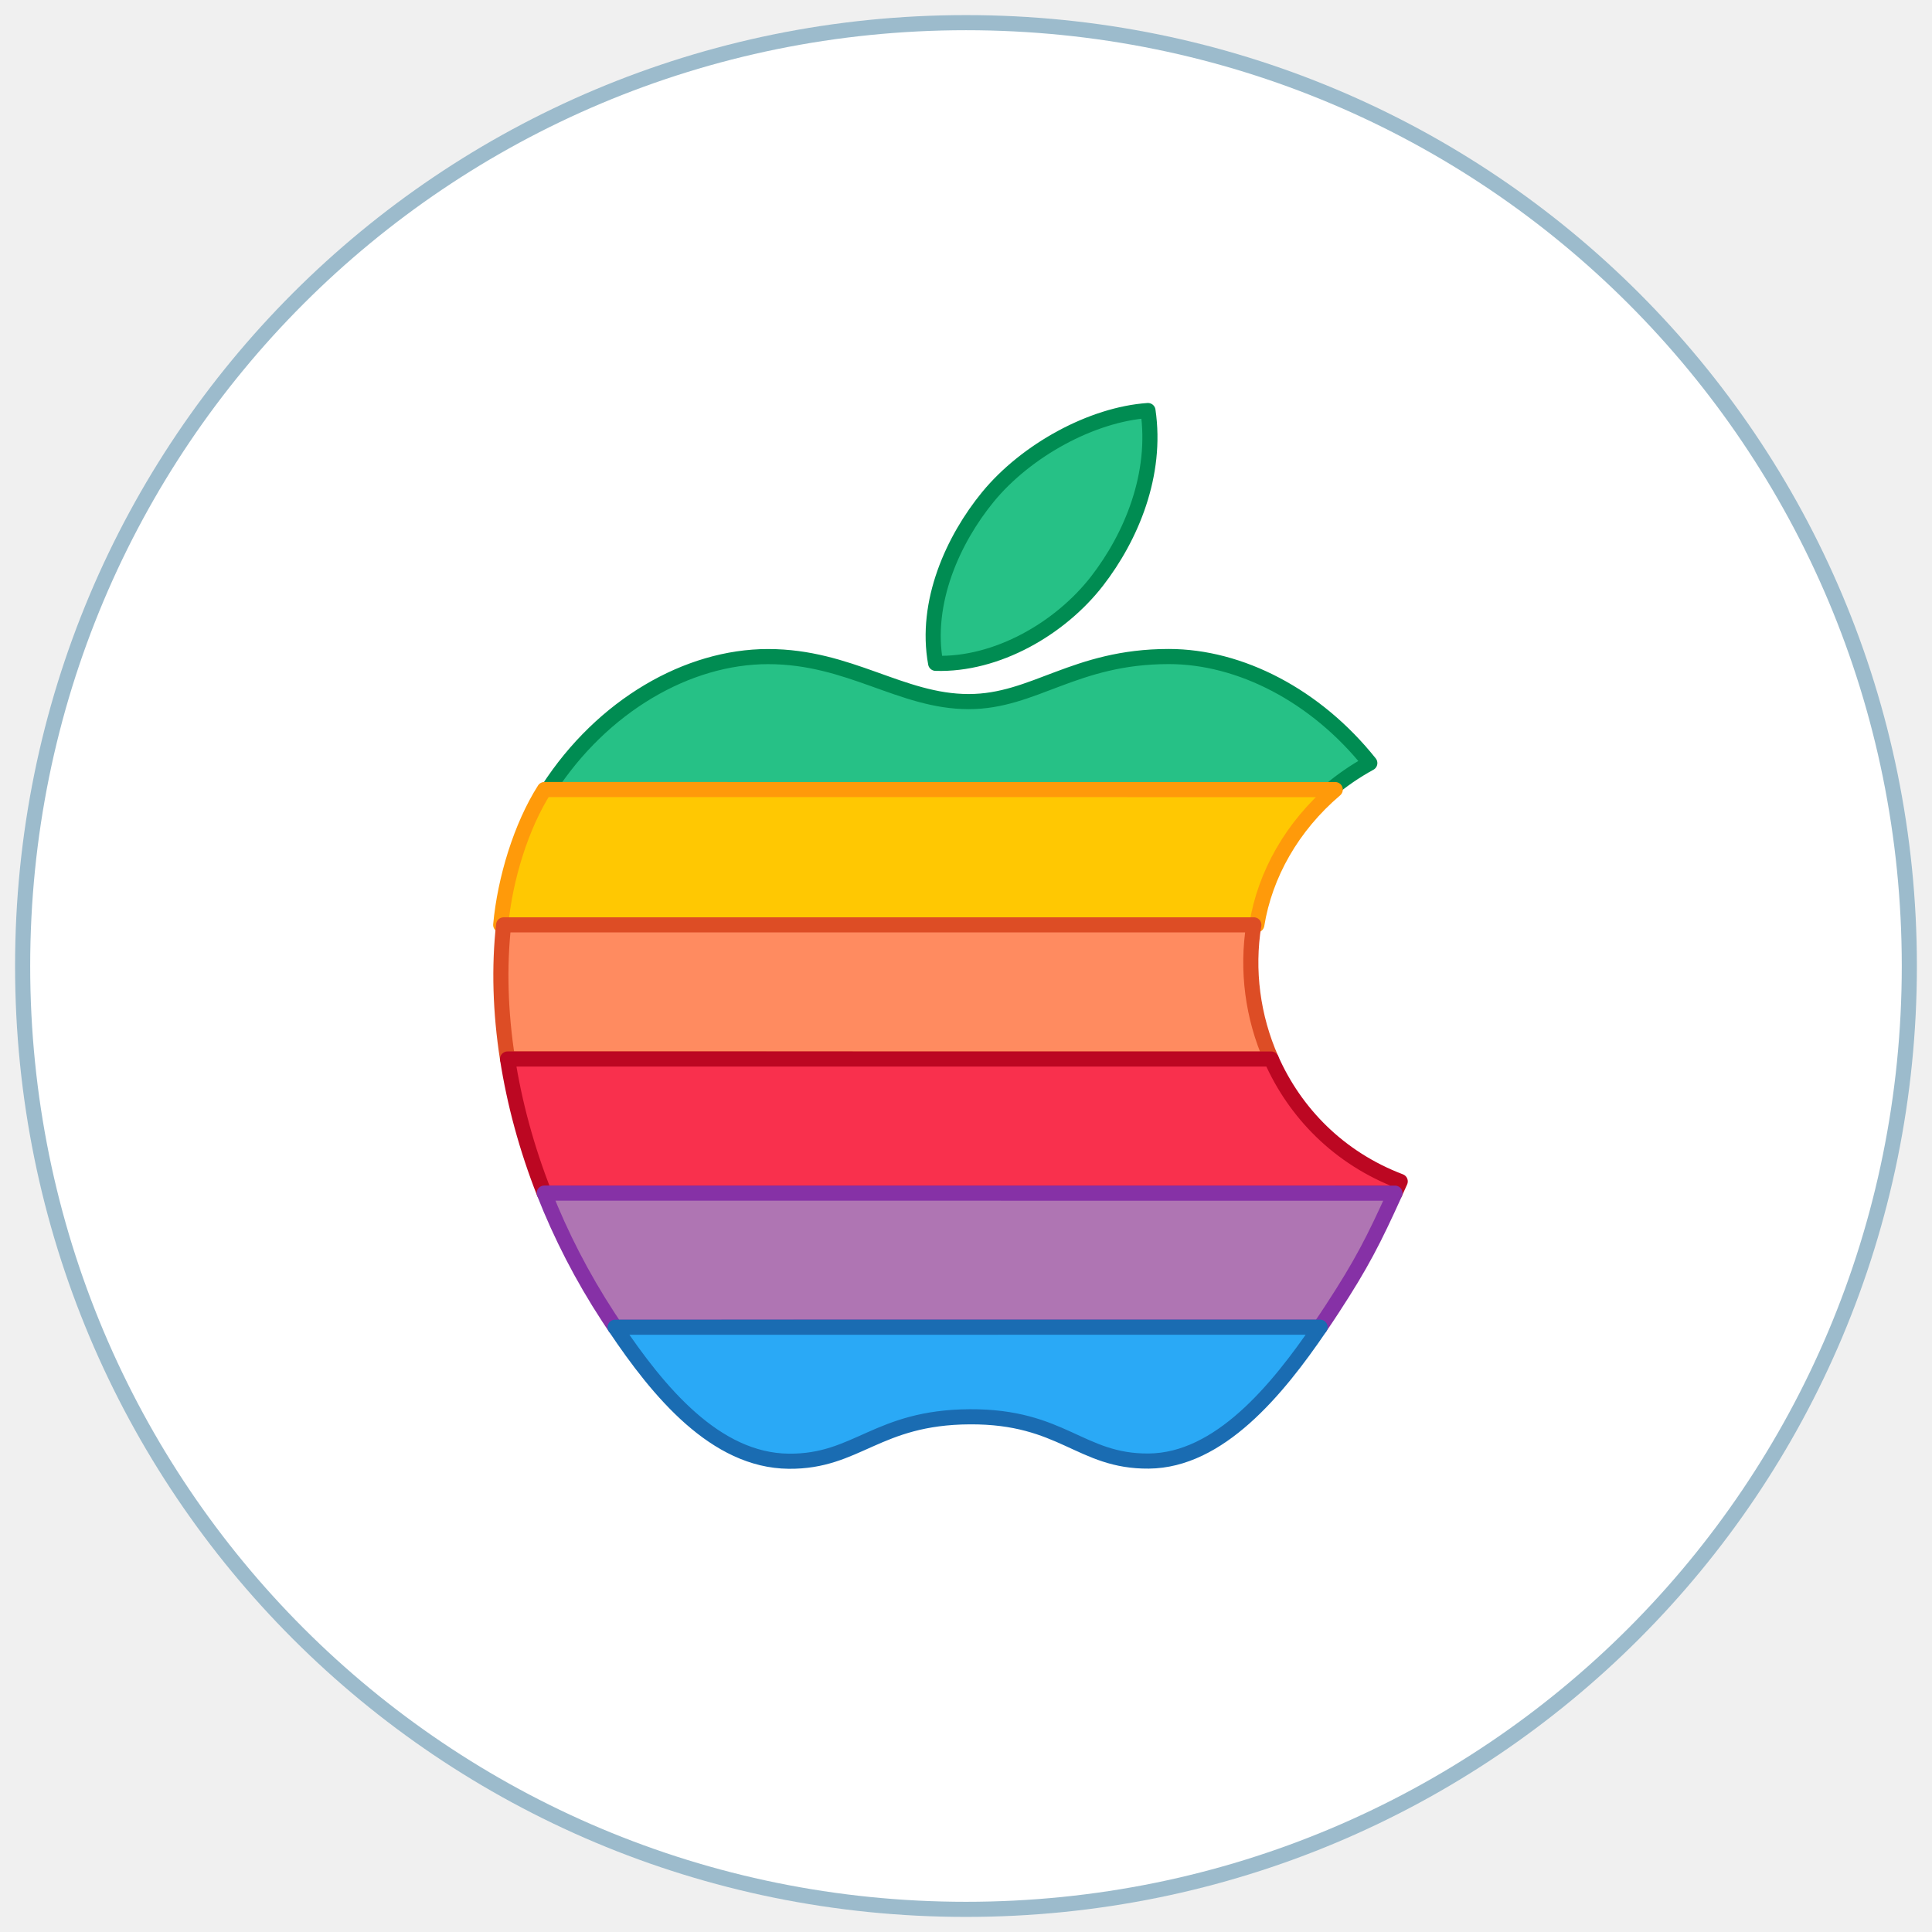
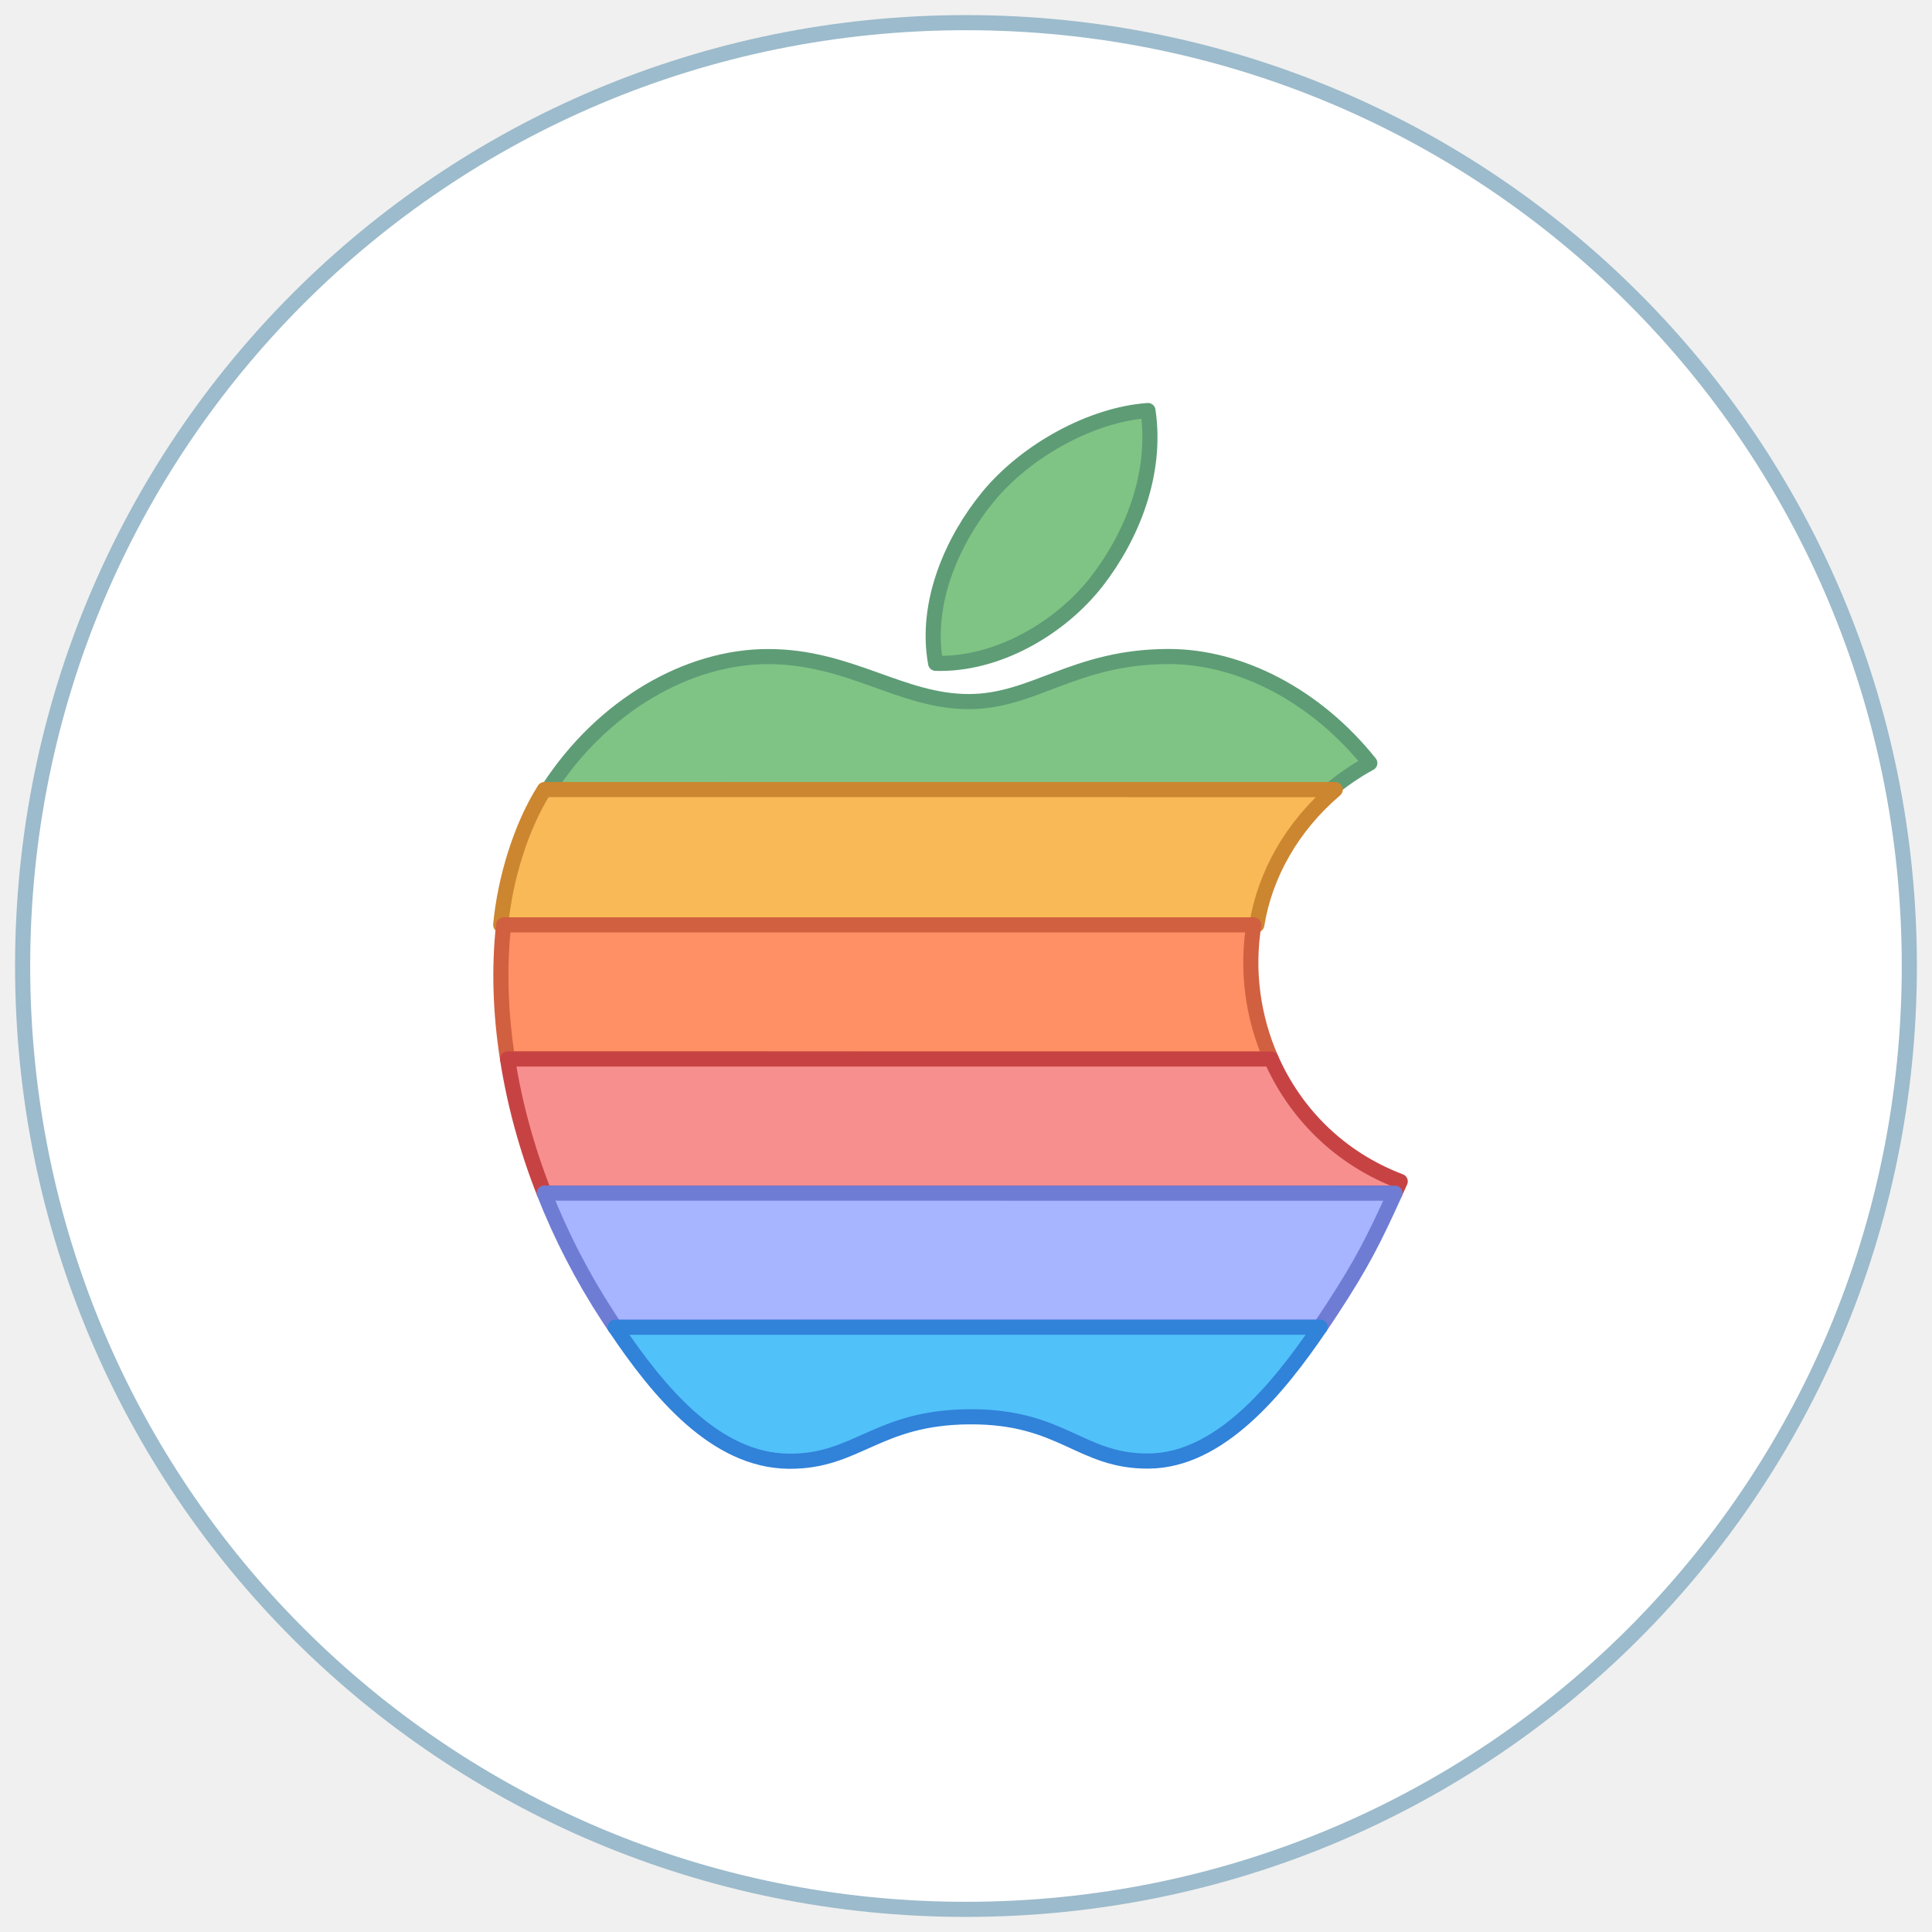
- <svg xmlns="http://www.w3.org/2000/svg" width="128" height="128" viewBox="0 0 33.867 33.867" version="1.1" id="svg8">
-   <defs id="defs2" />
+ <svg xmlns="http://www.w3.org/2000/svg" width="128" height="128" viewBox="0 0 33.867 33.867" version="1.1" id="svg8" xml:space="preserve">
+   <defs id="defs2">
+     <style type="text/css" id="current-color-scheme">
+       .ColorScheme-Text {
+         color:#122036;
+       }
+       </style>
+     <style id="current-color-scheme-75" type="text/css">
+       .ColorScheme-Text {
+         color:#122036;
+       }
+       </style>
+     <style id="current-color-scheme-7" type="text/css">
+       .ColorScheme-Text {
+         color:#122036;
+       }
+       </style>
+     <style type="text/css" id="current-color-scheme-6">
+       .ColorScheme-Text {
+         color:#122036;
+       }
+       </style>
+     <style id="current-color-scheme-75-7" type="text/css">
+       .ColorScheme-Text {
+         color:#122036;
+       }
+       </style>
+     <style id="current-color-scheme-7-5" type="text/css">
+       .ColorScheme-Text {
+         color:#122036;
+       }
+       </style>
+     <style id="current-color-scheme-67" type="text/css">
+       .ColorScheme-Text {
+         color:#122036;
+       }
+       </style>
+     <style type="text/css" id="current-color-scheme-75-5">
+       .ColorScheme-Text {
+         color:#122036;
+       }
+       </style>
+     <style type="text/css" id="current-color-scheme-7-3">
+       .ColorScheme-Text {
+         color:#122036;
+       }
+       </style>
+     <style type="text/css" id="current-color-scheme-2">
+       .ColorScheme-Text {
+         color:#122036;
+       }
+       </style>
+     <style id="current-color-scheme-0" type="text/css">
+       .ColorScheme-Text {
+         color:#122036;
+       }
+       </style>
+     <style type="text/css" id="current-color-scheme-675">
+       .ColorScheme-Text {
+         color:#122036;
+       }
+       </style>
+     <style type="text/css" id="current-color-scheme-1">
+       .ColorScheme-Text {
+         color:#122036;
+       }
+       </style>
+     <style id="current-color-scheme-10" type="text/css">
+       .ColorScheme-Text {
+         color:#122036;
+       }
+       </style>
+     <style id="current-color-scheme-5" type="text/css">
+       .ColorScheme-Text {
+         color:#122036;
+       }
+       </style>
+     <style id="current-color-scheme-1-2" type="text/css">
+       .ColorScheme-Text {
+         color:#122036;
+       }
+       </style>
+     <style type="text/css" id="current-color-scheme-10-9">
+       .ColorScheme-Text {
+         color:#122036;
+       }
+       </style>
+     <style type="text/css" id="current-color-scheme-9">
+       .ColorScheme-Text {
+         color:#122036;
+       }
+       </style>
+     <style type="text/css" id="current-color-scheme-2-62">
+       .ColorScheme-Text {
+         color:#122036;
+       }
+       </style>
+     <style type="text/css" id="current-color-scheme-4">
+       .ColorScheme-Text {
+         color:#122036;
+       }
+       </style>
+     <style type="text/css" id="current-color-scheme-7-61">
+       .ColorScheme-Text {
+         color:#122036;
+       }
+       </style>
+     <style type="text/css" id="current-color-scheme-5-0">
+       .ColorScheme-Text {
+         color:#122036;
+       }
+       </style>
+     <style id="current-color-scheme-9-6" type="text/css">
+       .ColorScheme-Text {
+         color:#122036;
+       }
+       </style>
+     <style id="current-color-scheme-1-29" type="text/css">
+       .ColorScheme-Text {
+         color:#122036;
+       }
+       </style>
+     <style type="text/css" id="current-color-scheme-10-90">
+       .ColorScheme-Text {
+         color:#122036;
+       }
+       </style>
+     <style id="current-color-scheme-6-8" type="text/css">
+       .ColorScheme-Text {
+         color:#122036;
+       }
+       </style>
+     <style id="current-color-scheme-7-1" type="text/css">
+       .ColorScheme-Text {
+         color:#122036;
+       }
+       </style>
+     <style id="current-color-scheme-5-2" type="text/css">
+       .ColorScheme-Text {
+         color:#122036;
+       }
+       </style>
+     <style type="text/css" id="current-color-scheme-67-7">
+       .ColorScheme-Text {
+         color:#122036;
+       }
+       </style>
+     <style id="current-color-scheme-3" type="text/css">
+       .ColorScheme-Text {
+         color:#122036;
+       }
+       </style>
+     <style id="current-color-scheme-7-5-9" type="text/css">
+       .ColorScheme-Text {
+         color:#122036;
+       }
+       </style>
+     <style id="current-color-scheme-5-6" type="text/css">
+       .ColorScheme-Text {
+         color:#122036;
+       }
+       </style>
+     <style type="text/css" id="current-color-scheme-9-9">
+       .ColorScheme-Text {
+         color:#122036;
+       }
+       </style>
+     <style type="text/css" id="current-color-scheme-1-8">
+       .ColorScheme-Text {
+         color:#122036;
+       }
+       </style>
+     <style id="current-color-scheme-10-7" type="text/css">
+       .ColorScheme-Text {
+         color:#122036;
+       }
+       </style>
+     <style type="text/css" id="current-color-scheme-6-2">
+       .ColorScheme-Text {
+         color:#122036;
+       }
+       </style>
+     <style type="text/css" id="current-color-scheme-7-1-8">
+       .ColorScheme-Text {
+         color:#122036;
+       }
+       </style>
+     <style type="text/css" id="current-color-scheme-5-2-2">
+       .ColorScheme-Text {
+         color:#122036;
+       }
+       </style>
+     <style type="text/css" id="current-color-scheme-13">
+       .ColorScheme-Text {
+         color:#122036;
+       }
+       </style>
+     <style type="text/css" id="current-color-scheme-7-2">
+       .ColorScheme-Text {
+         color:#122036;
+       }
+       </style>
+     <style type="text/css" id="current-color-scheme-5-1">
+       .ColorScheme-Text {
+         color:#122036;
+       }
+       </style>
+     <style id="current-color-scheme-9-5" type="text/css">
+       .ColorScheme-Text {
+         color:#122036;
+       }
+       </style>
+     <style id="current-color-scheme-1-9" type="text/css">
+       .ColorScheme-Text {
+         color:#122036;
+       }
+       </style>
+     <style type="text/css" id="current-color-scheme-10-91">
+       .ColorScheme-Text {
+         color:#122036;
+       }
+       </style>
+     <style id="current-color-scheme-6-4" type="text/css">
+       .ColorScheme-Text {
+         color:#122036;
+       }
+       </style>
+     <style id="current-color-scheme-7-1-9" type="text/css">
+       .ColorScheme-Text {
+         color:#122036;
+       }
+       </style>
+     <style id="current-color-scheme-5-2-1" type="text/css">
+       .ColorScheme-Text {
+         color:#122036;
+       }
+       </style>
+     <style type="text/css" id="current-color-scheme-56">
+       .ColorScheme-Text {
+         color:#122036;
+       }
+       </style>
+     <style type="text/css" id="current-color-scheme-1-291">
+       .ColorScheme-Text {
+         color:#122036;
+       }
+       </style>
+     <style id="current-color-scheme-10-2" type="text/css">
+       .ColorScheme-Text {
+         color:#122036;
+       }
+       </style>
+     <style id="current-color-scheme-5-7" type="text/css">
+       .ColorScheme-Text {
+         color:#122036;
+       }
+       </style>
+     <style id="current-color-scheme-1-2-0" type="text/css">
+       .ColorScheme-Text {
+         color:#122036;
+       }
+       </style>
+     <style type="text/css" id="current-color-scheme-10-9-9">
+       .ColorScheme-Text {
+         color:#122036;
+       }
+       </style>
+     <style type="text/css" id="current-color-scheme-9-3">
+       .ColorScheme-Text {
+         color:#122036;
+       }
+       </style>
+     <style type="text/css" id="current-color-scheme-2-6">
+       .ColorScheme-Text {
+         color:#122036;
+       }
+       </style>
+     <style type="text/css" id="current-color-scheme-4-0">
+       .ColorScheme-Text {
+         color:#122036;
+       }
+       </style>
+     <style type="text/css" id="current-color-scheme-7-6">
+       .ColorScheme-Text {
+         color:#122036;
+       }
+       </style>
+     <style type="text/css" id="current-color-scheme-5-0-2">
+       .ColorScheme-Text {
+         color:#122036;
+       }
+       </style>
+     <style id="current-color-scheme-9-6-6" type="text/css">
+       .ColorScheme-Text {
+         color:#122036;
+       }
+       </style>
+     <style id="current-color-scheme-1-29-1" type="text/css">
+       .ColorScheme-Text {
+         color:#122036;
+       }
+       </style>
+     <style type="text/css" id="current-color-scheme-10-90-8">
+       .ColorScheme-Text {
+         color:#122036;
+       }
+       </style>
+     <style id="current-color-scheme-6-7" type="text/css">
+       .ColorScheme-Text {
+         color:#122036;
+       }
+       </style>
+     <style id="current-color-scheme-7-1-92" type="text/css">
+       .ColorScheme-Text {
+         color:#122036;
+       }
+       </style>
+     <style id="current-color-scheme-5-2-0" type="text/css">
+       .ColorScheme-Text {
+         color:#122036;
+       }
+       </style>
+     <style type="text/css" id="current-color-scheme-67-2">
+       .ColorScheme-Text {
+         color:#122036;
+       }
+       </style>
+     <style id="current-color-scheme-3-3" type="text/css">
+       .ColorScheme-Text {
+         color:#122036;
+       }
+       </style>
+     <style id="current-color-scheme-7-5-7" type="text/css">
+       .ColorScheme-Text {
+         color:#122036;
+       }
+       </style>
+     <style id="current-color-scheme-5-6-5" type="text/css">
+       .ColorScheme-Text {
+         color:#122036;
+       }
+       </style>
+     <style type="text/css" id="current-color-scheme-9-9-9">
+       .ColorScheme-Text {
+         color:#122036;
+       }
+       </style>
+     <style type="text/css" id="current-color-scheme-1-8-2">
+       .ColorScheme-Text {
+         color:#122036;
+       }
+       </style>
+     <style id="current-color-scheme-10-7-2" type="text/css">
+       .ColorScheme-Text {
+         color:#122036;
+       }
+       </style>
+     <style type="text/css" id="current-color-scheme-6-2-8">
+       .ColorScheme-Text {
+         color:#122036;
+       }
+       </style>
+     <style type="text/css" id="current-color-scheme-7-1-8-9">
+       .ColorScheme-Text {
+         color:#122036;
+       }
+       </style>
+     <style type="text/css" id="current-color-scheme-5-2-2-7">
+       .ColorScheme-Text {
+         color:#122036;
+       }
+       </style>
+     <style type="text/css" id="current-color-scheme-13-3">
+       .ColorScheme-Text {
+         color:#122036;
+       }
+       </style>
+     <style type="text/css" id="current-color-scheme-7-2-6">
+       .ColorScheme-Text {
+         color:#122036;
+       }
+       </style>
+     <style type="text/css" id="current-color-scheme-5-1-1">
+       .ColorScheme-Text {
+         color:#122036;
+       }
+       </style>
+     <style id="current-color-scheme-9-5-2" type="text/css">
+       .ColorScheme-Text {
+         color:#122036;
+       }
+       </style>
+     <style id="current-color-scheme-1-9-9" type="text/css">
+       .ColorScheme-Text {
+         color:#122036;
+       }
+       </style>
+     <style type="text/css" id="current-color-scheme-10-91-3">
+       .ColorScheme-Text {
+         color:#122036;
+       }
+       </style>
+     <style id="current-color-scheme-6-4-1" type="text/css">
+       .ColorScheme-Text {
+         color:#122036;
+       }
+       </style>
+     <style id="current-color-scheme-7-1-9-9" type="text/css">
+       .ColorScheme-Text {
+         color:#122036;
+       }
+       </style>
+     <style id="current-color-scheme-5-2-1-4" type="text/css">
+       .ColorScheme-Text {
+         color:#122036;
+       }
+       </style>
+   </defs>
  <g id="layer1" transform="translate(0,-263.1333)">
    <g id="g1468" transform="translate(13.22917,1.322913)">
      <path id="rect4500" d="m 3.704,262.075 c 9.234,0 16.669,7.434 16.669,16.669 0,9.234 -7.434,16.669 -16.669,16.669 -9.234,0 -16.669,-7.434 -16.669,-16.669 0,-9.234 7.434,-16.669 16.669,-16.669 z" style="opacity:1;fill:#9cbbcc;fill-opacity:1;stroke:none;stroke-width:0.05;stroke-miterlimit:4;stroke-dasharray:none;stroke-opacity:1" />
      <path id="rect4500-3" d="m 3.704,262.34 c 9.088,0 16.404,7.316 16.404,16.404 0,9.088 -7.316,16.404 -16.404,16.404 -9.088,0 -16.404,-7.316 -16.404,-16.404 0,-9.088 7.316,-16.404 16.404,-16.404 z" style="opacity:1;fill:#ffffff;fill-opacity:1;stroke:none;stroke-width:0.049;stroke-miterlimit:4;stroke-dasharray:none;stroke-opacity:1" />
-       <path id="path5" d="m 6.894,269.007 c -0.983,0.068 -2.133,0.696 -2.805,1.514 -0.609,0.743 -1.113,1.846 -0.917,2.917 1.073,0.034 2.184,-0.61 2.829,-1.441 0.601,-0.776 1.059,-1.87 0.893,-2.99 z m 0.364,4.312 c -1.657,0 -2.357,0.79 -3.506,0.79 -1.185,0 -2.085,-0.789 -3.518,-0.789 -1.407,0 -2.904,0.859 -3.852,2.325 -0.006,0.009 -0.012,0.018 -0.017,0.027 l 13.71,0.001 c 0.211,-0.179 0.447,-0.343 0.708,-0.486 -0.945,-1.184 -2.273,-1.868 -3.524,-1.868 z" style="clip-rule:evenodd;overflow:visible;fill:#26c186;fill-opacity:1;fill-rule:evenodd;stroke:#008c52;stroke-width:0.265;stroke-linecap:round;stroke-linejoin:round;stroke-miterlimit:2.613;stroke-dasharray:none;stroke-opacity:1" />
-       <path stroke-miterlimit="2.613" d="m -3.686,275.651 c -0.409,0.643 -0.691,1.564 -0.766,2.372 l 13.254,-3.5e-4 c 0.143,-0.884 0.62,-1.729 1.375,-2.371 l -13.863,-9.7e-4 h 7.937e-4 z" id="path9" style="clip-rule:evenodd;overflow:visible;fill:#ffc802;fill-opacity:1;fill-rule:evenodd;stroke:#ff9a0a;stroke-width:0.265;stroke-linecap:round;stroke-linejoin:round;stroke-miterlimit:2.613;stroke-dasharray:none;stroke-opacity:1" />
-       <path stroke-miterlimit="2.613" d="m -4.332,280.374 c -0.129,-0.825 -0.15,-1.621 -0.069,-2.351 l 13.151,-3.4e-4 c -0.129,0.792 -0.021,1.615 0.305,2.352 z" id="path11" style="clip-rule:evenodd;overflow:visible;fill:#ff8b60;fill-opacity:1;fill-rule:evenodd;stroke:#dd4d25;stroke-width:0.265;stroke-linecap:round;stroke-linejoin:round;stroke-miterlimit:2.613;stroke-dasharray:none;stroke-opacity:1" />
-       <path stroke-miterlimit="2.613" d="m -3.689,282.725 c -0.311,-0.79 -0.523,-1.583 -0.643,-2.351 l 13.387,5e-4 c 0.414,0.938 1.181,1.735 2.261,2.145 -0.032,0.072 -0.063,0.14 -0.093,0.206 z" id="path13" style="clip-rule:evenodd;overflow:visible;fill:#f9304d;fill-opacity:1;fill-rule:evenodd;stroke:#bc0722;stroke-width:0.265;stroke-linecap:round;stroke-linejoin:round;stroke-miterlimit:2.613;stroke-dasharray:none;stroke-opacity:1" />
-       <path stroke-miterlimit="2.613" d="m 11.224,282.726 c -0.371,0.819 -0.586,1.243 -1.099,2.028 -0.069,0.105 -0.14,0.213 -0.215,0.322 l -12.357,10e-4 c -0.04,-0.059 -0.079,-0.118 -0.117,-0.177 -0.462,-0.707 -0.836,-1.439 -1.125,-2.175 z" id="path15" style="clip-rule:evenodd;overflow:visible;fill:#af75b3;fill-opacity:1;fill-rule:evenodd;stroke:#8631a6;stroke-width:0.265;stroke-linecap:round;stroke-linejoin:round;stroke-miterlimit:2.613;stroke-dasharray:none;stroke-opacity:1" />
-       <path stroke-miterlimit="2.613" d="m 9.911,285.075 c -0.756,1.112 -1.771,2.336 -3.002,2.347 -1.202,0.011 -1.51,-0.785 -3.14,-0.776 -1.63,0.009 -1.971,0.79 -3.172,0.779 -1.285,-0.012 -2.282,-1.214 -3.043,-2.349 z" id="path19" style="clip-rule:evenodd;overflow:visible;fill:#2aa9f6;fill-opacity:1;fill-rule:evenodd;stroke:#1a6cb2;stroke-width:0.265;stroke-linecap:round;stroke-linejoin:round;stroke-miterlimit:2.613;stroke-dasharray:none;stroke-opacity:1" />
+       <path id="path5" d="m 6.894,269.007 c -0.983,0.068 -2.133,0.696 -2.805,1.514 -0.609,0.743 -1.113,1.846 -0.917,2.917 1.073,0.034 2.184,-0.61 2.829,-1.441 0.601,-0.776 1.059,-1.87 0.893,-2.99 z m 0.364,4.312 c -1.657,0 -2.357,0.79 -3.506,0.79 -1.185,0 -2.085,-0.789 -3.518,-0.789 -1.407,0 -2.904,0.859 -3.852,2.325 -0.006,0.009 -0.012,0.018 -0.017,0.027 l 13.71,0.001 c 0.211,-0.179 0.447,-0.343 0.708,-0.486 -0.945,-1.184 -2.273,-1.868 -3.524,-1.868 z" style="clip-rule:evenodd;overflow:visible;fill:#7fc484;fill-opacity:1;fill-rule:evenodd;stroke:#5e9c76;stroke-width:0.265;stroke-linecap:round;stroke-linejoin:round;stroke-miterlimit:2.613;stroke-dasharray:none;stroke-opacity:1" />
+       <path stroke-miterlimit="2.613" d="m -3.686,275.651 c -0.409,0.643 -0.691,1.564 -0.766,2.372 l 13.254,-3.5e-4 c 0.143,-0.884 0.62,-1.729 1.375,-2.371 l -13.863,-9.7e-4 h 7.937e-4 z" id="path9" style="clip-rule:evenodd;overflow:visible;fill:#f9b956;fill-opacity:1;fill-rule:evenodd;stroke:#cc8630;stroke-width:0.265;stroke-linecap:round;stroke-linejoin:round;stroke-miterlimit:2.613;stroke-dasharray:none;stroke-opacity:1" />
+       <path stroke-miterlimit="2.613" d="m -4.332,280.374 c -0.129,-0.825 -0.15,-1.621 -0.069,-2.351 l 13.151,-3.4e-4 c -0.129,0.792 -0.021,1.615 0.305,2.352 z" id="path11" style="clip-rule:evenodd;overflow:visible;fill:#ff8f64;fill-opacity:1;fill-rule:evenodd;stroke:#d16040;stroke-width:0.265;stroke-linecap:round;stroke-linejoin:round;stroke-miterlimit:2.613;stroke-dasharray:none;stroke-opacity:1" />
+       <path stroke-miterlimit="2.613" d="m -3.689,282.725 c -0.311,-0.79 -0.523,-1.583 -0.643,-2.351 l 13.387,5e-4 c 0.414,0.938 1.181,1.735 2.261,2.145 -0.032,0.072 -0.063,0.14 -0.093,0.206 z" id="path13" style="clip-rule:evenodd;overflow:visible;fill:#f78f8f;fill-opacity:1;fill-rule:evenodd;stroke:#c74343;stroke-width:0.265;stroke-linecap:round;stroke-linejoin:round;stroke-miterlimit:2.613;stroke-dasharray:none;stroke-opacity:1" />
+       <path stroke-miterlimit="2.613" d="m 11.224,282.726 c -0.371,0.819 -0.586,1.243 -1.099,2.028 -0.069,0.105 -0.14,0.213 -0.215,0.322 l -12.357,10e-4 c -0.04,-0.059 -0.079,-0.118 -0.117,-0.177 -0.462,-0.707 -0.836,-1.439 -1.125,-2.175 z" id="path15" style="clip-rule:evenodd;overflow:visible;fill:#a7b4ff;fill-opacity:1;fill-rule:evenodd;stroke:#6e7cd4;stroke-width:0.265;stroke-linecap:round;stroke-linejoin:round;stroke-miterlimit:2.613;stroke-dasharray:none;stroke-opacity:1" />
+       <path stroke-miterlimit="2.613" d="m 9.911,285.075 c -0.756,1.112 -1.771,2.336 -3.002,2.347 -1.202,0.011 -1.51,-0.785 -3.14,-0.776 -1.63,0.009 -1.971,0.79 -3.172,0.779 -1.285,-0.012 -2.282,-1.214 -3.043,-2.349 z" id="path19" style="clip-rule:evenodd;overflow:visible;fill:#50c1f9;fill-opacity:1;fill-rule:evenodd;stroke:#3182d9;stroke-width:0.265;stroke-linecap:round;stroke-linejoin:round;stroke-miterlimit:2.613;stroke-dasharray:none;stroke-opacity:1" />
    </g>
  </g>
</svg>
